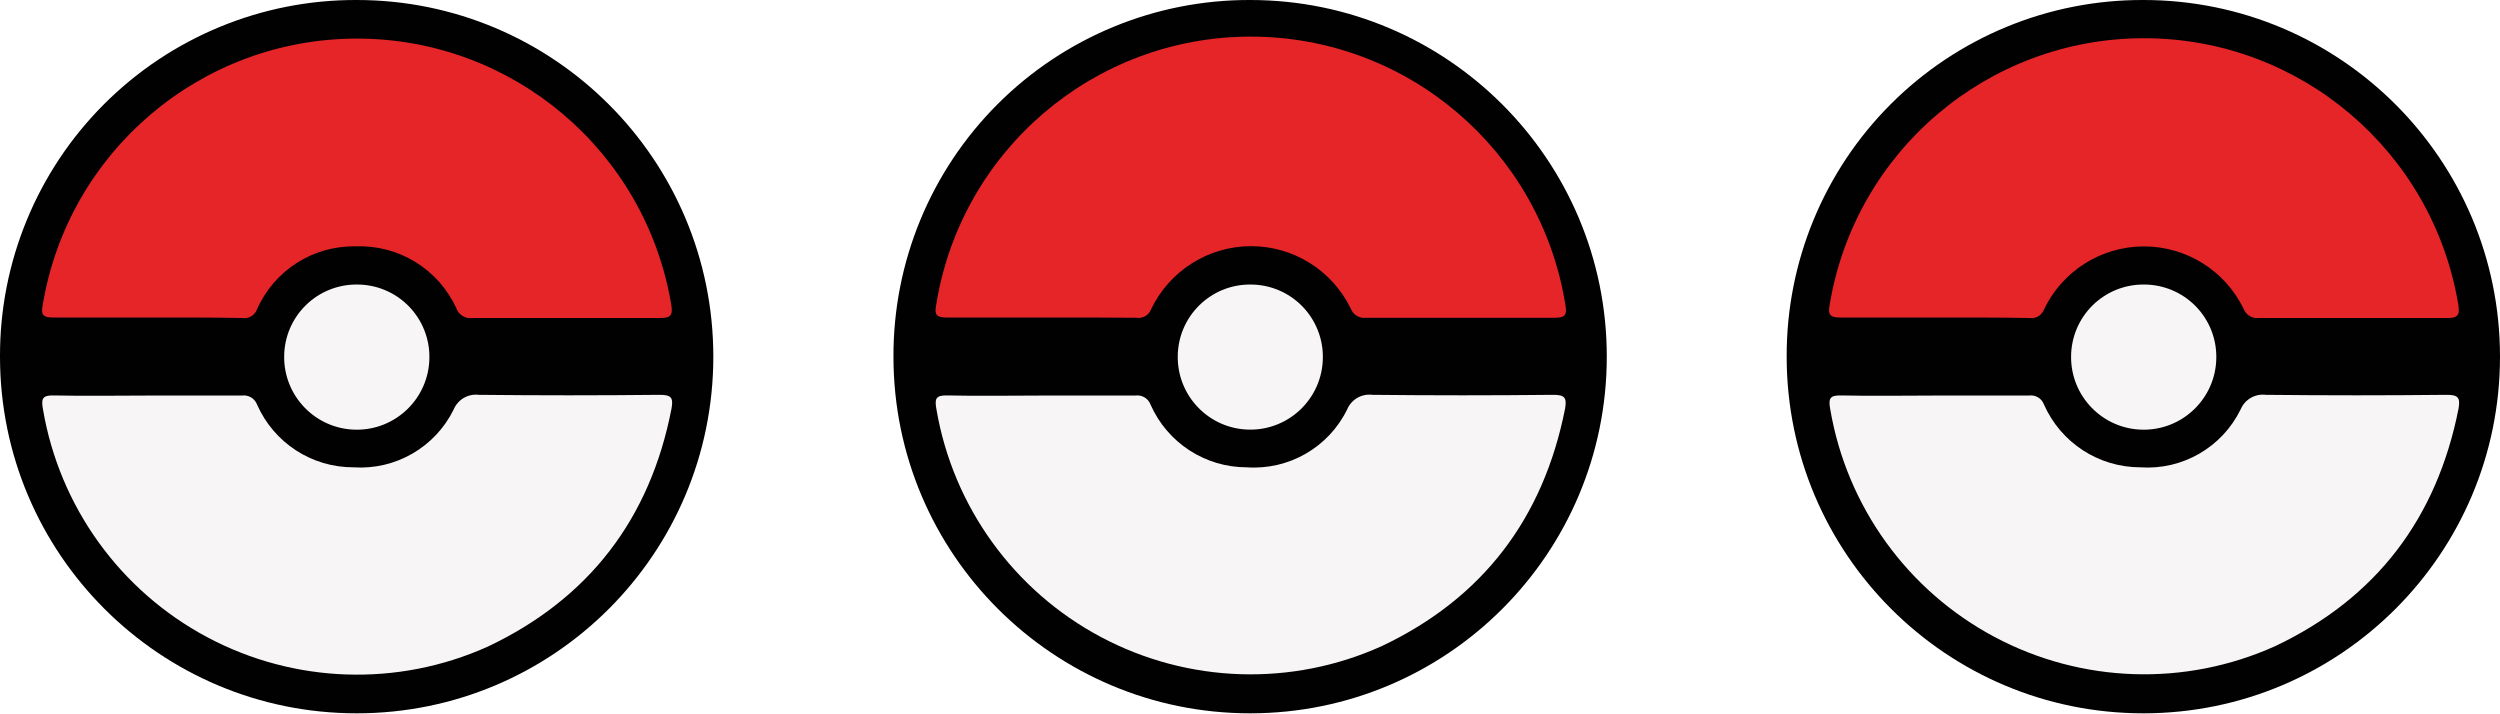
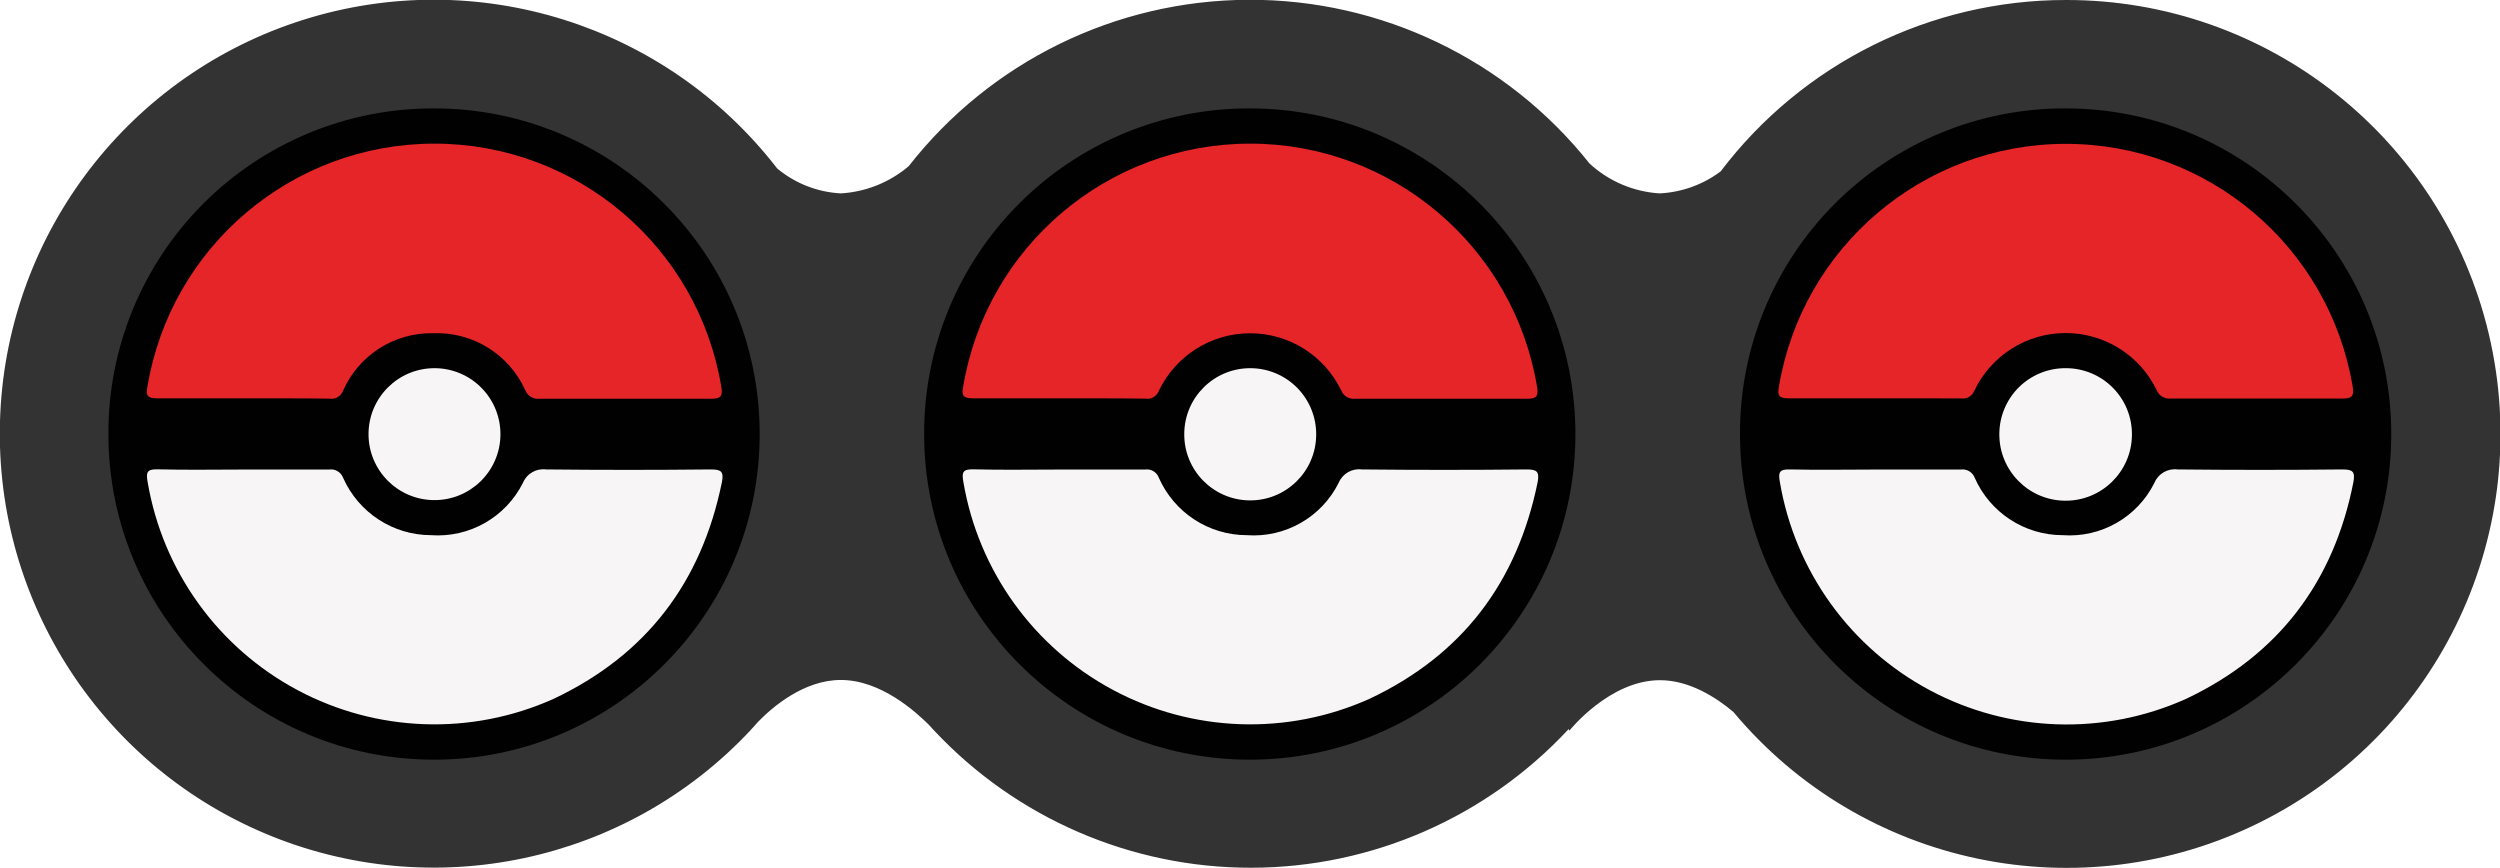
- <svg xmlns="http://www.w3.org/2000/svg" viewBox="0 0 207.62 59.23" style="overflow:visible">
+ <svg xmlns="http://www.w3.org/2000/svg" viewBox="0 0 227.4 78.94">
  <defs>
    <style>
-       .cls-1{fill:#010101;}
-       .cls-2{fill:#f7f5f5;}
-       .cls-3{fill:#e52528;}
+       .cls-2{fill:#010101}
+       .cls-3{fill:#f7f5f5}
+       .cls-4{fill:#e52528}
+ 
+       @keyframes popup {
+         0% {
+         transform: scale(1)
+         }
+         50% {
+         transform: scale(1.1)
+         }
+         100% {
+         transform: scale(1)
+         }
+       }

      #pokebal-1 {
-       transform-origin: initial;
-        animation: pop .6s linear infinite
+       animation: .3s popup infinite linear;
+       transform-origin: 25%;
      }

      #pokebal-2 {

+       animation: .3s popup infinite linear;
+         animation-delay: .2s;
+       transform-origin: center;
      }

      #pokebal-3 {

+       animation: .3s popup infinite linear;
+       animation-delay: .3s;
+       transform-origin: 75%;
+ 
      }

-       @keyframes pop {
-         100% {
-         transform: scale(1.1)
-         }
-       }
    </style>
  </defs>
+   <path d="M187.92 0a39.39 39.39 0 0 0-31.41 15.59 10.05 10.05 0 0 1-5.56 2 10.34 10.34 0 0 1-6.36-2.71 39.44 39.44 0 0 0-61.94.24 10.49 10.49 0 0 1-6.16 2.47 9.82 9.82 0 0 1-5.8-2.27 39.47 39.47 0 1 0-2.43 51.11l.06-.07.65-.72c1.27-1.3 4.13-3.79 7.51-3.79 3.64 0 6.81 2.89 8 4.07l.33.36.14.15a39.46 39.46 0 0 0 57.73-.11l.08.13s3.64-4.58 8.23-4.58c2.69 0 5.12 1.58 6.67 2.88A39.47 39.47 0 1 0 187.92 0z" fill="#333" id="behind" />
  <g id="pokebal-1">
-     <path class="cls-1" d="M29.62,0A29.62,29.62,0,1,1,0,29.64,29.52,29.52,0,0,1,29.62,0Z" transform="translate(0)" />
-     <path class="cls-2" d="M12.28,32.85c2.6,0,5.19,0,7.79,0a1.18,1.18,0,0,1,1.28.75,8.72,8.72,0,0,0,8,5.21A8.63,8.63,0,0,0,37.68,34a2,2,0,0,1,2.09-1.21q7.5.08,15,0c.94,0,1.17.2,1,1.13C54,43.08,48.91,49.72,40.51,53.7A26.46,26.46,0,0,1,3.57,34c-.15-.85-.1-1.19.92-1.16C7.08,32.9,9.68,32.85,12.28,32.85Z" transform="translate(0)" />
-     <path class="cls-3" d="M12.2,26.37c-2.6,0-5.2,0-7.8,0-.86,0-1-.27-.86-1a26.46,26.46,0,0,1,52.21-.05c.14.86-.06,1.1-.94,1.09-5.19,0-10.4,0-15.59,0a1.22,1.22,0,0,1-1.3-.76,8.81,8.81,0,0,0-8.37-5.19,8.77,8.77,0,0,0-8.22,5.26,1.11,1.11,0,0,1-1.21.69C17.48,26.36,14.84,26.37,12.2,26.37Z" transform="translate(0)" />
-     <path class="cls-2" d="M29.66,23.63a6,6,0,0,1,6,6.1,6,6,0,0,1-12.06-.15A6,6,0,0,1,29.66,23.63Z" transform="translate(0)" />
+     <path class="cls-2" d="M39.48 9.86A29.62 29.62 0 1 1 9.86 39.5 29.52 29.52 0 0 1 39.48 9.86z" />
+     <path class="cls-3" d="M22.14 42.71h7.79a1.18 1.18 0 0 1 1.28.75 8.76 8.76 0 0 0 8 5.22 8.66 8.66 0 0 0 8.36-4.77 2 2 0 0 1 2.1-1.21q7.49.08 15 0c.94 0 1.17.2 1 1.13-1.86 9.17-6.9 15.75-15.3 19.73a26.46 26.46 0 0 1-36.94-19.71c-.15-.85-.1-1.19.92-1.16 2.59.07 5.19.02 7.79.02z" />
+     <path class="cls-4" d="M22.06 36.23h-7.8c-.85 0-1-.27-.86-1a26.46 26.46 0 0 1 52.21-.05c.15.86-.06 1.1-.93 1.09h-15.6a1.24 1.24 0 0 1-1.3-.77 8.81 8.81 0 0 0-8.37-5.19 8.77 8.77 0 0 0-8.22 5.26 1.11 1.11 0 0 1-1.21.69c-2.64-.04-5.28-.02-7.92-.03z" />
+     <path class="cls-3" d="M39.52 33.49a6 6 0 0 1 6 6.1 6 6 0 1 1-6-6.1z" />
  </g>
  <g id="pokebal-2">
-     <path class="cls-1" d="M103.83,0A29.62,29.62,0,1,1,74.2,29.64,29.53,29.53,0,0,1,103.83,0Z" transform="translate(0)" />
-     <path class="cls-2" d="M86.48,32.85c2.6,0,5.2,0,7.8,0a1.17,1.17,0,0,1,1.27.75,8.73,8.73,0,0,0,8,5.21A8.62,8.62,0,0,0,111.88,34a2,2,0,0,1,2.1-1.21q7.49.08,15,0c.93,0,1.16.2,1,1.13-1.8,9.12-6.83,15.76-15.23,19.74A26.47,26.47,0,0,1,77.77,34c-.15-.85-.1-1.19.92-1.16C81.28,32.9,83.88,32.85,86.48,32.85Z" transform="translate(0)" />
-     <path class="cls-3" d="M86.4,26.37c-2.6,0-5.2,0-7.8,0-.85,0-1-.27-.86-1A26.46,26.46,0,0,1,130,25.3c.15.86,0,1.1-.93,1.09q-7.8,0-15.6,0a1.2,1.2,0,0,1-1.29-.76,9.2,9.2,0,0,0-16.59.07,1.12,1.12,0,0,1-1.22.69C91.68,26.36,89,26.37,86.4,26.37Z" transform="translate(0)" />
-     <path class="cls-2" d="M103.86,23.63a6,6,0,0,1,6,6.1,6,6,0,0,1-12.05-.15A6,6,0,0,1,103.86,23.63Z" transform="translate(0)" />
+     <path class="cls-2" d="M113.69 9.86A29.62 29.62 0 1 1 84.06 39.5a29.53 29.53 0 0 1 29.63-29.64z" />
+     <path class="cls-3" d="M96.34 42.71h7.8a1.16 1.16 0 0 1 1.27.75 8.76 8.76 0 0 0 8 5.22 8.65 8.65 0 0 0 8.36-4.77 2 2 0 0 1 2.1-1.21q7.49.08 15 0c.93 0 1.16.2 1 1.13C138 53 133 59.58 124.58 63.56a26.47 26.47 0 0 1-36.95-19.71c-.15-.85-.1-1.19.92-1.16 2.6.07 5.19.02 7.79.02z" />
+     <path class="cls-4" d="M96.26 36.23h-7.8c-.85 0-1-.27-.86-1a26.46 26.46 0 0 1 52.21-.05c.15.86-.05 1.1-.93 1.09h-15.6a1.22 1.22 0 0 1-1.29-.77 9.2 9.2 0 0 0-16.59.07 1.12 1.12 0 0 1-1.22.69c-2.64-.04-5.28-.02-7.92-.03z" />
+     <path class="cls-3" d="M113.72 33.49a6 6 0 0 1 6 6.1 6 6 0 0 1-12-.15 6 6 0 0 1 6-5.95z" />
  </g>
  <g id="pokebal-3">
-     <path class="cls-1" d="M178,0a29.62,29.62,0,1,1-29.62,29.64A29.52,29.52,0,0,1,178,0Z" transform="translate(0)" />
-     <path class="cls-2" d="M160.69,32.85c2.59,0,5.19,0,7.79,0a1.16,1.16,0,0,1,1.27.75,8.75,8.75,0,0,0,8,5.21A8.61,8.61,0,0,0,186.08,34a2,2,0,0,1,2.1-1.21q7.5.08,15,0c.93,0,1.16.2,1,1.13-1.8,9.12-6.83,15.76-15.23,19.74A26.45,26.45,0,0,1,152,34c-.15-.85-.1-1.19.91-1.16C155.49,32.9,158.09,32.85,160.69,32.85Z" transform="translate(0)" />
-     <path class="cls-3" d="M160.61,26.37c-2.6,0-5.2,0-7.8,0-.86,0-1-.27-.87-1a26.46,26.46,0,0,1,52.22-.05c.14.86-.06,1.1-.94,1.09q-7.8,0-15.6,0a1.21,1.21,0,0,1-1.29-.76,9.2,9.2,0,0,0-16.59.07,1.11,1.11,0,0,1-1.21.69C165.89,26.36,163.25,26.37,160.61,26.37Z" transform="translate(0)" />
-     <path class="cls-2" d="M178.06,23.63a6,6,0,0,1,6,6.1A6,6,0,0,1,172,29.58,6,6,0,0,1,178.06,23.63Z" transform="translate(0)" />
+     <path class="cls-2" d="M187.89 9.86a29.62 29.62 0 1 1-29.62 29.64 29.52 29.52 0 0 1 29.62-29.64z" />
+     <path class="cls-3" d="M170.55 42.71h7.79a1.18 1.18 0 0 1 1.28.75 8.75 8.75 0 0 0 8 5.22 8.63 8.63 0 0 0 8.35-4.77 2 2 0 0 1 2.1-1.21q7.5.08 15 0c.94 0 1.16.2 1 1.13-1.79 9.13-6.83 15.76-15.23 19.74a26.46 26.46 0 0 1-36.94-19.71c-.15-.85-.1-1.19.91-1.16 2.54.06 5.19.01 7.74.01z" />
+     <path class="cls-4" d="M170.47 36.23h-7.8c-.86 0-1-.27-.87-1a26.46 26.46 0 0 1 52.2-.07c.14.86-.06 1.1-.94 1.09h-15.6a1.23 1.23 0 0 1-1.29-.77 9.2 9.2 0 0 0-16.59.07 1.11 1.11 0 0 1-1.21.69c-2.62-.02-5.26 0-7.9-.01z" />
+     <path class="cls-3" d="M187.92 33.49a6 6 0 0 1 6 6.1 6 6 0 0 1-12.06-.15 6 6 0 0 1 6.06-5.95z" />
  </g>
</svg>
